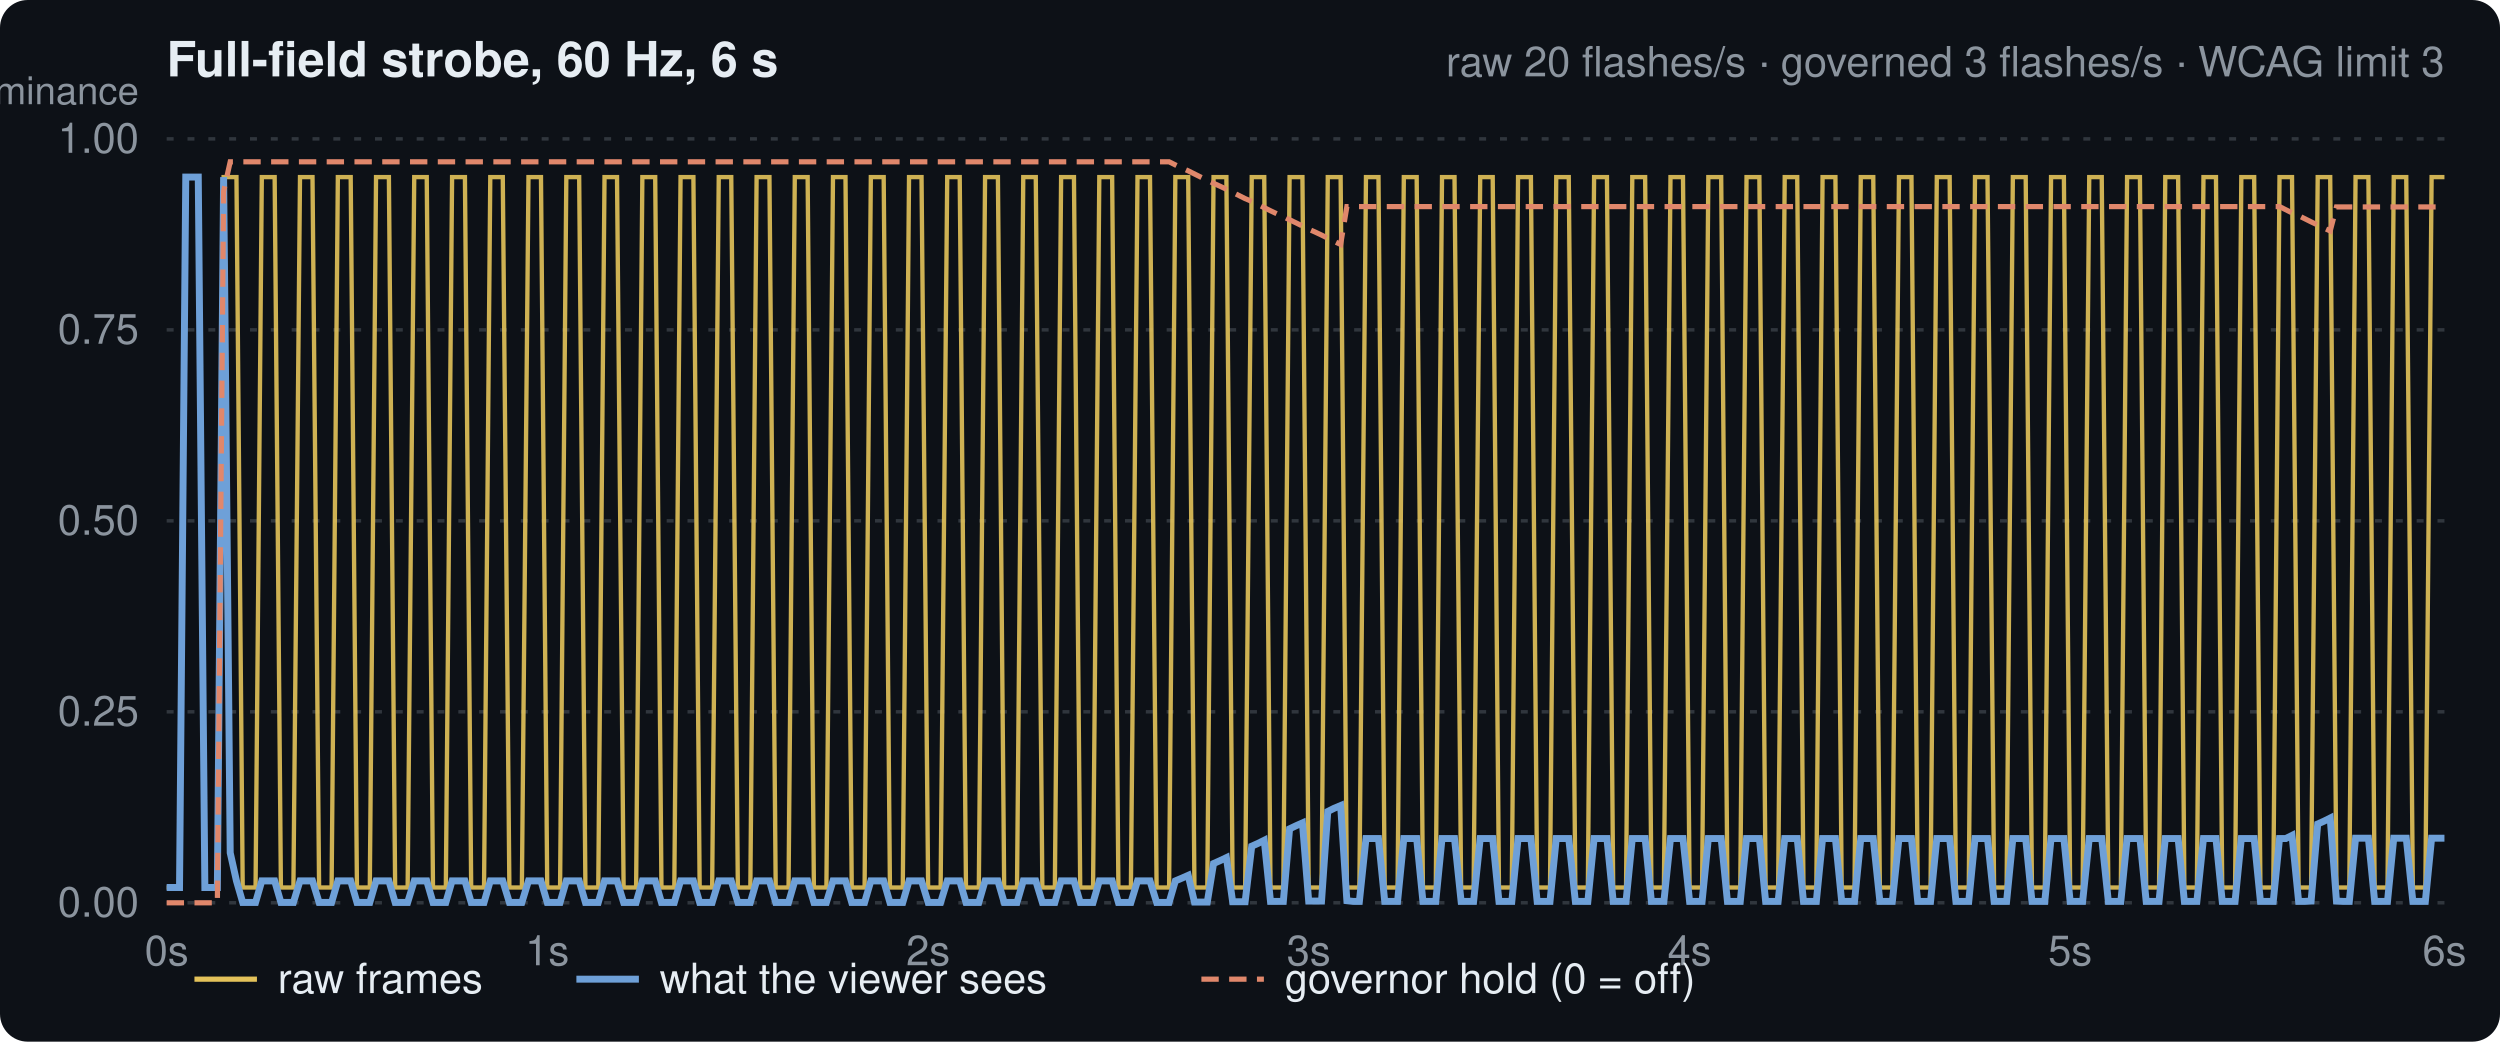
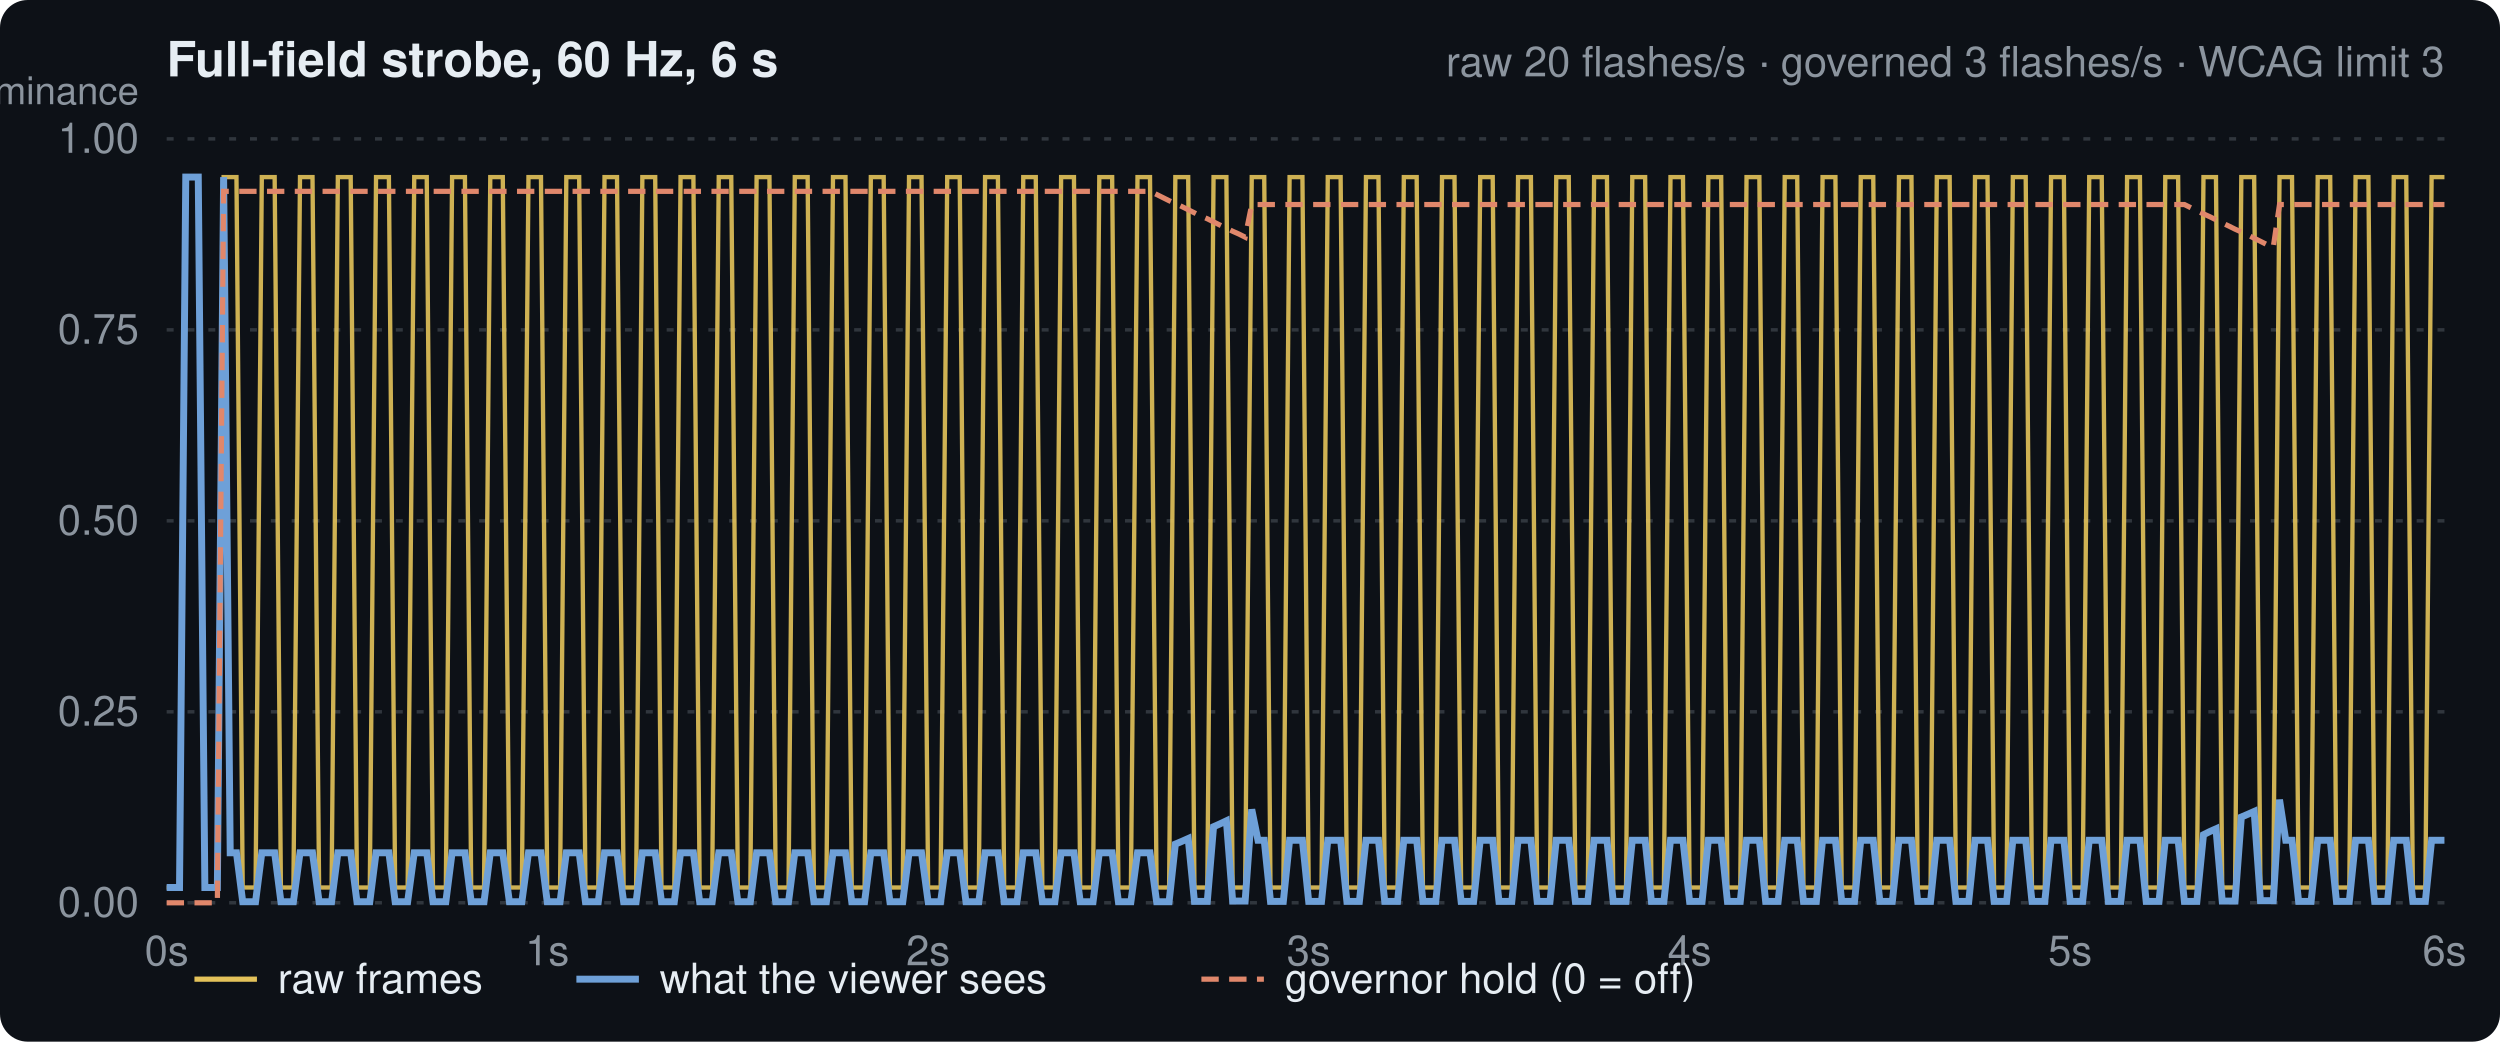
<svg xmlns="http://www.w3.org/2000/svg" width="720" height="300" viewBox="0 0 720 300" font-family="ui-sans-serif, system-ui, -apple-system, Segoe UI, Helvetica, Arial, sans-serif" font-size="12" role="img" aria-label="A full-field strobe at 20 flashes per second, and the same strobe as seen through the governor at 3 flashes per second">
  <rect width="720" height="300" fill="#0d1117" rx="8" />
  <text x="48" y="22" fill="#e6edf3" font-weight="600" font-size="14">Full-field strobe, 60 Hz, 6 s</text>
  <text x="704" y="22" text-anchor="end" fill="#8b949e">raw 20 flashes/s · governed 3 flashes/s · WCAG limit 3</text>
  <line x1="48" y1="260.0" x2="704" y2="260.0" stroke="#30363d" stroke-dasharray="2 4" />
  <text x="40" y="264.0" text-anchor="end" fill="#8b949e">0.00</text>
  <line x1="48" y1="205.0" x2="704" y2="205.0" stroke="#30363d" stroke-dasharray="2 4" />
  <text x="40" y="209.0" text-anchor="end" fill="#8b949e">0.25</text>
  <line x1="48" y1="150.0" x2="704" y2="150.0" stroke="#30363d" stroke-dasharray="2 4" />
  <text x="40" y="154.0" text-anchor="end" fill="#8b949e">0.50</text>
  <line x1="48" y1="95.0" x2="704" y2="95.0" stroke="#30363d" stroke-dasharray="2 4" />
  <text x="40" y="99.0" text-anchor="end" fill="#8b949e">0.75</text>
  <line x1="48" y1="40.0" x2="704" y2="40.0" stroke="#30363d" stroke-dasharray="2 4" />
  <text x="40" y="44.0" text-anchor="end" fill="#8b949e">1.00</text>
  <text x="48.0" y="278" text-anchor="middle" fill="#8b949e">0s</text>
  <text x="157.6" y="278" text-anchor="middle" fill="#8b949e">1s</text>
  <text x="267.3" y="278" text-anchor="middle" fill="#8b949e">2s</text>
  <text x="376.9" y="278" text-anchor="middle" fill="#8b949e">3s</text>
  <text x="486.6" y="278" text-anchor="middle" fill="#8b949e">4s</text>
  <text x="596.2" y="278" text-anchor="middle" fill="#8b949e">5s</text>
  <text x="704.0" y="278" text-anchor="middle" fill="#8b949e">6s</text>
  <text x="40" y="30" text-anchor="end" fill="#8b949e" font-size="11">luminance</text>
  <polyline fill="none" stroke="#e3c25a" stroke-width="1.25" opacity="0.9" points="48.0,255.6 49.8,255.6 51.7,255.6 53.5,51.0 55.3,51.0 57.1,51.0 59.0,255.6 60.8,255.6 62.6,255.6 64.4,51.0 66.3,51.0 68.1,51.0 69.9,255.6 71.8,255.6 73.6,255.6 75.4,51.0 77.2,51.0 79.1,51.0 80.9,255.6 82.7,255.6 84.5,255.6 86.4,51.0 88.2,51.0 90.0,51.0 91.9,255.6 93.7,255.6 95.5,255.6 97.3,51.0 99.2,51.0 101.0,51.0 102.8,255.6 104.6,255.6 106.5,255.6 108.3,51.0 110.1,51.0 112.0,51.0 113.8,255.6 115.6,255.6 117.4,255.6 119.3,51.0 121.1,51.0 122.9,51.0 124.7,255.6 126.6,255.6 128.4,255.6 130.2,51.0 132.1,51.0 133.9,51.0 135.7,255.6 137.5,255.6 139.4,255.6 141.2,51.0 143.0,51.0 144.8,51.0 146.7,255.6 148.5,255.6 150.3,255.6 152.2,51.0 154.0,51.0 155.8,51.0 157.6,255.6 159.5,255.6 161.3,255.6 163.1,51.0 164.9,51.0 166.8,51.0 168.6,255.6 170.4,255.6 172.3,255.6 174.1,51.0 175.9,51.0 177.7,51.0 179.6,255.6 181.4,255.6 183.2,255.6 185.0,51.0 186.9,51.0 188.7,51.0 190.5,255.6 192.4,255.6 194.2,255.6 196.0,51.0 197.8,51.0 199.7,51.0 201.5,255.6 203.3,255.6 205.1,255.6 207.0,51.0 208.8,51.0 210.6,51.0 212.5,255.6 214.3,255.6 216.1,255.6 217.9,51.0 219.8,51.0 221.6,51.0 223.4,255.6 225.2,255.6 227.1,255.6 228.9,51.0 230.7,51.0 232.6,51.0 234.4,255.6 236.2,255.6 238.0,255.6 239.9,51.0 241.7,51.0 243.5,51.0 245.3,255.6 247.2,255.6 249.0,255.6 250.8,51.0 252.7,51.0 254.5,51.0 256.3,255.6 258.1,255.6 260.0,255.6 261.8,51.0 263.6,51.0 265.4,51.0 267.3,255.6 269.1,255.6 270.9,255.6 272.8,51.0 274.6,51.0 276.4,51.0 278.2,255.6 280.1,255.6 281.9,255.6 283.7,51.0 285.5,51.0 287.4,51.0 289.2,255.6 291.0,255.6 292.9,255.6 294.7,51.0 296.5,51.0 298.3,51.0 300.2,255.6 302.0,255.6 303.8,255.6 305.6,51.0 307.5,51.0 309.3,51.0 311.1,255.6 313.0,255.6 314.8,255.6 316.6,51.0 318.4,51.0 320.3,51.0 322.1,255.6 323.9,255.6 325.7,255.6 327.6,51.0 329.4,51.0 331.2,51.0 333.1,255.6 334.9,255.6 336.7,255.6 338.5,51.0 340.4,51.0 342.2,51.0 344.0,255.6 345.8,255.6 347.7,255.6 349.5,51.0 351.3,51.0 353.2,51.0 355.0,255.6 356.8,255.6 358.6,255.6 360.5,51.0 362.3,51.0 364.1,51.0 365.9,255.6 367.8,255.6 369.6,255.6 371.4,51.0 373.3,51.0 375.1,51.0 376.9,255.6 378.7,255.6 380.6,255.6 382.4,51.0 384.2,51.0 386.1,51.0 387.9,255.6 389.7,255.6 391.5,255.6 393.4,51.0 395.2,51.0 397.0,51.0 398.8,255.6 400.7,255.6 402.5,255.6 404.3,51.0 406.2,51.0 408.0,51.0 409.8,255.6 411.6,255.6 413.5,255.6 415.3,51.0 417.1,51.0 418.9,51.0 420.8,255.6 422.6,255.6 424.4,255.6 426.3,51.0 428.1,51.0 429.9,51.0 431.7,255.6 433.6,255.6 435.4,255.6 437.2,51.0 439.0,51.0 440.9,51.0 442.7,255.6 444.5,255.6 446.4,255.6 448.2,51.0 450.0,51.0 451.8,51.0 453.7,255.6 455.5,255.6 457.3,255.6 459.1,51.0 461.0,51.0 462.8,51.0 464.6,255.6 466.5,255.6 468.3,255.6 470.1,51.0 471.9,51.0 473.8,51.0 475.6,255.6 477.4,255.6 479.2,255.6 481.1,51.0 482.9,51.0 484.7,51.0 486.6,255.6 488.4,255.6 490.2,255.6 492.0,51.0 493.9,51.0 495.7,51.0 497.5,255.6 499.3,255.6 501.2,255.6 503.0,51.0 504.8,51.0 506.7,51.0 508.5,255.6 510.3,255.6 512.1,255.6 514.0,51.0 515.8,51.0 517.6,51.0 519.4,255.6 521.3,255.6 523.1,255.6 524.9,51.0 526.8,51.0 528.6,51.0 530.4,255.6 532.2,255.6 534.1,255.6 535.9,51.0 537.7,51.0 539.5,51.0 541.4,255.6 543.2,255.6 545.0,255.6 546.9,51.0 548.7,51.0 550.5,51.0 552.3,255.6 554.2,255.6 556.0,255.6 557.8,51.0 559.6,51.0 561.5,51.0 563.3,255.6 565.1,255.6 567.0,255.6 568.8,51.0 570.6,51.0 572.4,51.0 574.3,255.6 576.1,255.6 577.9,255.6 579.7,51.0 581.6,51.0 583.4,51.0 585.2,255.6 587.1,255.6 588.9,255.6 590.7,51.0 592.5,51.0 594.4,51.0 596.2,255.6 598.0,255.6 599.8,255.6 601.7,51.0 603.5,51.0 605.3,51.0 607.2,255.6 609.0,255.6 610.8,255.6 612.6,51.0 614.5,51.0 616.3,51.0 618.1,255.6 619.9,255.6 621.8,255.6 623.6,51.0 625.4,51.0 627.3,51.0 629.1,255.6 630.9,255.6 632.7,255.6 634.6,51.0 636.4,51.0 638.2,51.0 640.0,255.6 641.9,255.6 643.7,255.6 645.5,51.0 647.4,51.0 649.2,51.0 651.0,255.6 652.8,255.6 654.7,255.6 656.5,51.0 658.3,51.0 660.1,51.0 662.0,255.6 663.8,255.6 665.6,255.6 667.5,51.0 669.3,51.0 671.1,51.0 672.9,255.6 674.8,255.6 676.6,255.6 678.4,51.0 680.2,51.0 682.1,51.0 683.9,255.6 685.7,255.6 687.6,255.6 689.4,51.0 691.2,51.0 693.0,51.0 694.9,255.6 696.7,255.6 698.5,255.6 700.3,51.0 702.2,51.0 704.0,51.0" />
-   <polyline fill="none" stroke="#6ea0d8" stroke-width="2" points="48.0,255.6 49.8,255.6 51.7,255.6 53.5,51.0 55.3,51.0 57.1,51.0 59.0,255.6 60.8,255.6 62.6,255.6 64.4,51.0 66.3,245.6 68.1,253.7 69.9,259.9 71.8,259.9 73.6,259.9 75.4,253.7 77.2,253.7 79.1,253.7 80.9,259.9 82.7,259.9 84.5,259.9 86.4,253.7 88.2,253.7 90.0,253.7 91.9,259.9 93.7,259.9 95.5,259.9 97.3,253.7 99.2,253.7 101.0,253.7 102.8,259.9 104.6,259.9 106.5,259.9 108.3,253.7 110.1,253.7 112.0,253.7 113.8,259.9 115.6,259.9 117.4,259.9 119.3,253.7 121.1,253.7 122.9,253.7 124.7,259.9 126.6,259.9 128.4,259.9 130.2,253.7 132.1,253.7 133.9,253.7 135.7,259.9 137.5,259.9 139.4,259.9 141.2,253.7 143.0,253.7 144.8,253.7 146.7,259.9 148.5,259.9 150.3,259.9 152.2,253.7 154.0,253.7 155.8,253.7 157.6,259.9 159.5,259.9 161.3,259.9 163.1,253.7 164.9,253.7 166.8,253.7 168.6,259.9 170.4,259.9 172.3,259.9 174.1,253.7 175.9,253.7 177.7,253.7 179.6,259.9 181.4,259.9 183.2,259.9 185.0,253.7 186.9,253.7 188.7,253.7 190.5,259.9 192.4,259.9 194.2,259.9 196.0,253.7 197.8,253.7 199.7,253.7 201.5,259.9 203.3,259.9 205.1,259.9 207.0,253.7 208.8,253.7 210.6,253.7 212.5,259.9 214.3,259.9 216.1,259.9 217.9,253.7 219.8,253.7 221.6,253.7 223.4,259.9 225.2,259.9 227.1,259.9 228.9,253.7 230.7,253.7 232.6,253.7 234.4,259.9 236.2,259.9 238.0,259.9 239.9,253.7 241.7,253.7 243.5,253.7 245.3,259.9 247.2,259.9 249.0,259.9 250.8,253.7 252.7,253.7 254.5,253.7 256.3,259.9 258.1,259.9 260.0,259.9 261.8,253.7 263.6,253.7 265.4,253.7 267.3,259.9 269.1,259.9 270.9,259.9 272.8,253.7 274.6,253.7 276.4,253.7 278.2,259.9 280.1,259.9 281.9,259.9 283.7,253.7 285.5,253.7 287.4,253.7 289.2,259.9 291.0,259.9 292.9,259.9 294.7,253.7 296.5,253.7 298.3,253.7 300.2,259.9 302.0,259.9 303.8,259.9 305.6,253.7 307.5,253.7 309.3,253.7 311.1,259.9 313.0,259.9 314.8,259.9 316.6,253.7 318.4,253.7 320.3,253.7 322.1,259.9 323.9,259.9 325.7,259.9 327.6,253.7 329.4,253.7 331.2,253.7 333.1,259.9 334.9,259.9 336.7,259.9 338.5,253.7 340.4,252.9 342.2,252.1 344.0,259.8 345.8,259.8 347.7,259.8 349.5,248.7 351.3,247.9 353.2,247.0 355.0,259.7 356.8,259.7 358.6,259.7 360.5,243.7 362.3,242.9 364.1,242.0 365.9,259.6 367.8,259.6 369.6,259.6 371.4,238.7 373.3,237.8 375.1,237.0 376.9,259.5 378.7,259.5 380.6,259.5 382.4,233.7 384.2,232.8 386.1,232.0 387.9,259.4 389.7,259.6 391.5,259.6 393.4,241.5 395.2,241.5 397.0,241.5 398.8,259.6 400.7,259.6 402.5,259.6 404.3,241.5 406.2,241.5 408.0,241.5 409.8,259.6 411.6,259.6 413.5,259.6 415.3,241.5 417.1,241.5 418.9,241.5 420.8,259.6 422.6,259.6 424.4,259.6 426.3,241.5 428.1,241.5 429.9,241.5 431.7,259.6 433.6,259.6 435.4,259.6 437.2,241.5 439.0,241.5 440.9,241.5 442.7,259.6 444.5,259.6 446.4,259.6 448.2,241.5 450.0,241.5 451.8,241.5 453.7,259.6 455.5,259.6 457.3,259.6 459.1,241.5 461.0,241.5 462.8,241.5 464.6,259.6 466.5,259.6 468.3,259.6 470.1,241.5 471.9,241.5 473.8,241.5 475.6,259.6 477.4,259.6 479.2,259.6 481.1,241.5 482.9,241.5 484.7,241.5 486.6,259.6 488.4,259.6 490.2,259.6 492.0,241.5 493.9,241.5 495.7,241.5 497.5,259.6 499.3,259.6 501.2,259.6 503.0,241.5 504.8,241.5 506.7,241.5 508.5,259.6 510.3,259.6 512.1,259.6 514.0,241.5 515.8,241.5 517.6,241.5 519.4,259.6 521.3,259.6 523.1,259.6 524.9,241.5 526.8,241.5 528.6,241.5 530.4,259.6 532.2,259.6 534.1,259.6 535.9,241.5 537.7,241.5 539.5,241.5 541.4,259.6 543.2,259.6 545.0,259.6 546.9,241.5 548.7,241.5 550.5,241.5 552.3,259.6 554.2,259.6 556.0,259.6 557.8,241.5 559.6,241.5 561.5,241.5 563.3,259.6 565.1,259.6 567.0,259.6 568.8,241.5 570.6,241.5 572.4,241.5 574.3,259.6 576.1,259.6 577.9,259.6 579.7,241.5 581.6,241.5 583.4,241.5 585.2,259.6 587.1,259.6 588.9,259.6 590.7,241.5 592.5,241.5 594.4,241.5 596.2,259.6 598.0,259.6 599.8,259.6 601.7,241.5 603.5,241.5 605.3,241.5 607.2,259.6 609.0,259.6 610.8,259.6 612.6,241.5 614.5,241.5 616.3,241.5 618.1,259.6 619.9,259.6 621.8,259.6 623.6,241.5 625.4,241.5 627.3,241.5 629.1,259.6 630.9,259.6 632.7,259.6 634.6,241.5 636.4,241.5 638.2,241.5 640.0,259.6 641.9,259.6 643.7,259.6 645.5,241.5 647.4,241.5 649.2,241.5 651.0,259.6 652.8,259.6 654.7,259.6 656.5,241.5 658.3,241.5 660.1,240.6 662.0,259.6 663.8,259.6 665.6,259.5 667.5,237.3 669.3,236.5 671.1,235.6 672.9,259.5 674.8,259.6 676.6,259.6 678.4,241.4 680.2,241.4 682.1,241.4 683.9,259.6 685.7,259.6 687.6,259.6 689.4,241.4 691.2,241.4 693.0,241.4 694.9,259.6 696.7,259.6 698.5,259.6 700.3,241.4 702.2,241.4 704.0,241.4" />
-   <polyline fill="none" stroke="#e0876b" stroke-width="1.5" stroke-dasharray="5 3" points="48.0,260.0 49.8,260.0 51.7,260.0 53.5,260.0 55.3,260.0 57.1,260.0 59.0,260.0 60.8,260.0 62.6,260.0 64.4,55.1 66.3,46.6 68.1,46.6 69.9,46.6 71.8,46.6 73.6,46.6 75.4,46.6 77.2,46.6 79.1,46.6 80.9,46.6 82.7,46.6 84.5,46.6 86.4,46.6 88.2,46.6 90.0,46.6 91.9,46.6 93.7,46.6 95.5,46.6 97.3,46.6 99.2,46.6 101.0,46.6 102.8,46.6 104.6,46.6 106.5,46.6 108.3,46.6 110.1,46.6 112.0,46.6 113.8,46.6 115.6,46.6 117.4,46.6 119.3,46.6 121.1,46.6 122.9,46.6 124.7,46.6 126.6,46.6 128.4,46.6 130.2,46.6 132.1,46.6 133.9,46.6 135.7,46.6 137.5,46.6 139.4,46.6 141.2,46.6 143.0,46.6 144.8,46.6 146.7,46.6 148.5,46.6 150.3,46.6 152.2,46.6 154.0,46.6 155.8,46.6 157.6,46.6 159.5,46.6 161.3,46.6 163.1,46.6 164.9,46.6 166.8,46.6 168.6,46.6 170.4,46.6 172.3,46.6 174.1,46.6 175.9,46.6 177.7,46.6 179.6,46.6 181.4,46.6 183.2,46.6 185.0,46.6 186.9,46.6 188.7,46.6 190.5,46.6 192.4,46.6 194.2,46.6 196.0,46.6 197.8,46.6 199.7,46.6 201.5,46.6 203.3,46.6 205.1,46.6 207.0,46.6 208.8,46.6 210.6,46.6 212.5,46.6 214.3,46.6 216.1,46.6 217.9,46.6 219.8,46.6 221.6,46.6 223.4,46.6 225.2,46.6 227.1,46.6 228.9,46.6 230.7,46.6 232.6,46.6 234.4,46.6 236.2,46.6 238.0,46.6 239.9,46.6 241.7,46.6 243.5,46.6 245.3,46.6 247.2,46.6 249.0,46.6 250.8,46.6 252.7,46.6 254.5,46.6 256.3,46.6 258.1,46.6 260.0,46.6 261.8,46.6 263.6,46.6 265.4,46.6 267.3,46.6 269.1,46.6 270.9,46.6 272.8,46.6 274.6,46.6 276.4,46.6 278.2,46.6 280.1,46.6 281.9,46.6 283.7,46.6 285.5,46.6 287.4,46.6 289.2,46.6 291.0,46.6 292.9,46.6 294.7,46.6 296.5,46.6 298.3,46.6 300.2,46.6 302.0,46.6 303.8,46.6 305.6,46.6 307.5,46.6 309.3,46.6 311.1,46.6 313.0,46.6 314.8,46.6 316.6,46.6 318.4,46.6 320.3,46.6 322.1,46.6 323.9,46.6 325.7,46.6 327.6,46.6 329.4,46.6 331.2,46.6 333.1,46.6 334.9,46.6 336.7,46.6 338.5,47.5 340.4,48.4 342.2,49.2 344.0,50.1 345.8,51.0 347.7,51.9 349.5,52.8 351.3,53.6 353.2,54.5 355.0,55.4 356.8,56.3 358.6,57.2 360.5,58.0 362.3,58.9 364.1,59.8 365.9,60.7 367.8,61.6 369.6,62.4 371.4,63.3 373.3,64.2 375.1,65.1 376.9,66.0 378.7,66.8 380.6,67.7 382.4,68.6 384.2,69.5 386.1,70.4 387.9,59.5 389.7,59.5 391.5,59.5 393.4,59.5 395.2,59.5 397.0,59.5 398.8,59.5 400.7,59.5 402.5,59.5 404.3,59.5 406.2,59.5 408.0,59.5 409.8,59.5 411.6,59.5 413.5,59.5 415.3,59.5 417.1,59.5 418.9,59.5 420.8,59.5 422.6,59.5 424.4,59.5 426.3,59.5 428.1,59.5 429.9,59.5 431.7,59.5 433.6,59.5 435.4,59.5 437.2,59.5 439.0,59.5 440.9,59.5 442.7,59.5 444.5,59.5 446.4,59.5 448.2,59.5 450.0,59.5 451.8,59.5 453.7,59.5 455.5,59.5 457.3,59.5 459.1,59.5 461.0,59.5 462.8,59.5 464.6,59.5 466.5,59.5 468.3,59.5 470.1,59.5 471.9,59.5 473.8,59.5 475.6,59.5 477.4,59.5 479.2,59.5 481.1,59.5 482.9,59.5 484.7,59.5 486.6,59.5 488.4,59.5 490.2,59.5 492.0,59.5 493.9,59.5 495.7,59.5 497.5,59.5 499.3,59.5 501.2,59.5 503.0,59.5 504.8,59.5 506.7,59.5 508.5,59.5 510.3,59.5 512.1,59.5 514.0,59.5 515.8,59.5 517.6,59.5 519.4,59.5 521.3,59.5 523.1,59.5 524.9,59.5 526.8,59.5 528.6,59.5 530.4,59.5 532.2,59.5 534.1,59.5 535.9,59.5 537.7,59.5 539.5,59.5 541.4,59.5 543.2,59.5 545.0,59.5 546.9,59.5 548.7,59.5 550.5,59.5 552.3,59.5 554.2,59.5 556.0,59.5 557.8,59.5 559.6,59.5 561.5,59.5 563.3,59.5 565.1,59.5 567.0,59.5 568.8,59.5 570.6,59.5 572.4,59.5 574.3,59.5 576.1,59.5 577.9,59.5 579.7,59.5 581.6,59.5 583.4,59.5 585.2,59.5 587.1,59.5 588.9,59.5 590.7,59.5 592.5,59.5 594.4,59.5 596.2,59.5 598.0,59.5 599.8,59.5 601.7,59.5 603.5,59.5 605.3,59.5 607.2,59.5 609.0,59.5 610.8,59.5 612.6,59.5 614.5,59.5 616.3,59.5 618.1,59.5 619.9,59.5 621.8,59.5 623.6,59.5 625.4,59.5 627.3,59.5 629.1,59.5 630.9,59.5 632.7,59.5 634.6,59.5 636.4,59.5 638.2,59.5 640.0,59.5 641.9,59.5 643.7,59.5 645.5,59.5 647.4,59.5 649.2,59.5 651.0,59.5 652.8,59.5 654.7,59.5 656.5,59.5 658.3,60.4 660.1,61.3 662.0,62.1 663.8,63.0 665.6,63.9 667.5,64.8 669.3,65.7 671.1,66.5 672.9,59.6 674.8,59.6 676.6,59.6 678.4,59.6 680.2,59.6 682.1,59.6 683.9,59.6 685.7,59.6 687.6,59.6 689.4,59.6 691.2,59.6 693.0,59.6 694.9,59.6 696.7,59.6 698.5,59.6 700.3,59.6 702.2,59.6 704.0,59.6" />
+   <polyline fill="none" stroke="#6ea0d8" stroke-width="2" points="48.0,255.6 49.8,255.6 51.7,255.6 53.5,51.0 55.3,51.0 57.1,51.0 59.0,255.6 60.8,255.6 62.6,255.6 64.4,51.0 66.3,245.6 68.1,245.6 69.9,259.7 71.8,259.7 73.6,259.7 75.4,245.6 77.2,245.6 79.1,245.6 80.9,259.7 82.7,259.7 84.5,259.7 86.4,245.6 88.2,245.6 90.0,245.6 91.9,259.7 93.7,259.7 95.5,259.7 97.3,245.6 99.2,245.6 101.0,245.6 102.8,259.7 104.6,259.7 106.5,259.7 108.3,245.6 110.1,245.6 112.0,245.6 113.8,259.7 115.6,259.7 117.4,259.7 119.3,245.6 121.1,245.6 122.9,245.6 124.7,259.7 126.6,259.7 128.4,259.7 130.2,245.6 132.1,245.6 133.9,245.6 135.7,259.7 137.5,259.7 139.4,259.7 141.2,245.6 143.0,245.6 144.8,245.6 146.7,259.7 148.5,259.7 150.3,259.7 152.2,245.6 154.0,245.6 155.8,245.6 157.6,259.7 159.5,259.7 161.3,259.7 163.1,245.6 164.9,245.6 166.8,245.6 168.6,259.7 170.4,259.7 172.3,259.7 174.1,245.6 175.9,245.6 177.7,245.6 179.6,259.7 181.4,259.7 183.2,259.7 185.0,245.6 186.9,245.6 188.7,245.6 190.5,259.7 192.4,259.7 194.2,259.7 196.0,245.6 197.8,245.6 199.7,245.6 201.5,259.7 203.3,259.7 205.1,259.7 207.0,245.6 208.8,245.6 210.6,245.6 212.5,259.7 214.3,259.7 216.1,259.7 217.9,245.6 219.8,245.6 221.6,245.6 223.4,259.7 225.2,259.7 227.1,259.7 228.9,245.6 230.7,245.6 232.6,245.6 234.4,259.7 236.2,259.7 238.0,259.7 239.9,245.6 241.7,245.6 243.5,245.6 245.3,259.7 247.2,259.7 249.0,259.7 250.8,245.6 252.7,245.6 254.5,245.6 256.3,259.7 258.1,259.7 260.0,259.7 261.8,245.6 263.6,245.6 265.4,245.6 267.3,259.7 269.1,259.7 270.9,259.7 272.8,245.6 274.6,245.6 276.4,245.6 278.2,259.7 280.1,259.7 281.9,259.7 283.7,245.6 285.5,245.6 287.4,245.6 289.2,259.7 291.0,259.7 292.9,259.7 294.7,245.6 296.5,245.6 298.3,245.6 300.2,259.7 302.0,259.7 303.8,259.7 305.6,245.6 307.5,245.6 309.3,245.6 311.1,259.7 313.0,259.7 314.8,259.7 316.6,245.6 318.4,245.6 320.3,245.6 322.1,259.7 323.9,259.7 325.7,259.7 327.6,245.6 329.4,245.6 331.2,245.6 333.1,259.7 334.9,259.7 336.7,259.7 338.5,243.1 340.4,242.3 342.2,241.5 344.0,259.6 345.8,259.6 347.7,259.6 349.5,238.1 351.3,237.3 353.2,236.4 355.0,259.5 356.8,259.5 358.6,259.5 360.5,233.1 362.3,242.0 364.1,242.0 365.9,259.6 367.8,259.6 369.6,259.6 371.4,242.0 373.3,242.0 375.1,242.0 376.9,259.6 378.7,259.6 380.6,259.6 382.4,242.0 384.2,242.0 386.1,242.0 387.9,259.6 389.7,259.6 391.5,259.6 393.4,242.0 395.2,242.0 397.0,242.0 398.8,259.6 400.7,259.6 402.5,259.6 404.3,242.0 406.2,242.0 408.0,242.0 409.8,259.6 411.6,259.6 413.5,259.6 415.3,242.0 417.1,242.0 418.9,242.0 420.8,259.6 422.6,259.6 424.4,259.6 426.3,242.0 428.1,242.0 429.9,242.0 431.7,259.6 433.6,259.6 435.4,259.6 437.2,242.0 439.0,242.0 440.9,242.0 442.7,259.6 444.5,259.6 446.4,259.6 448.2,242.0 450.0,242.0 451.8,242.0 453.7,259.6 455.5,259.6 457.3,259.6 459.1,242.0 461.0,242.0 462.8,242.0 464.6,259.6 466.5,259.6 468.3,259.6 470.1,242.0 471.9,242.0 473.8,242.0 475.6,259.6 477.4,259.6 479.2,259.6 481.1,242.0 482.9,242.0 484.7,242.0 486.6,259.6 488.4,259.6 490.2,259.6 492.0,242.0 493.9,242.0 495.7,242.0 497.5,259.6 499.3,259.6 501.2,259.6 503.0,242.0 504.8,242.0 506.7,242.0 508.5,259.6 510.3,259.6 512.1,259.6 514.0,242.0 515.8,242.0 517.6,242.0 519.4,259.6 521.3,259.6 523.1,259.6 524.9,242.0 526.8,242.0 528.6,242.0 530.4,259.6 532.2,259.6 534.1,259.6 535.9,242.0 537.7,242.0 539.5,242.0 541.4,259.6 543.2,259.6 545.0,259.6 546.9,242.0 548.7,242.0 550.5,242.0 552.3,259.6 554.2,259.6 556.0,259.6 557.8,242.0 559.6,242.0 561.5,242.0 563.3,259.6 565.1,259.6 567.0,259.6 568.8,242.0 570.6,242.0 572.4,242.0 574.3,259.6 576.1,259.6 577.9,259.6 579.7,242.0 581.6,242.0 583.4,242.0 585.2,259.6 587.1,259.6 588.9,259.6 590.7,242.0 592.5,242.0 594.4,242.0 596.2,259.6 598.0,259.6 599.8,259.6 601.7,242.0 603.5,242.0 605.3,242.0 607.2,259.6 609.0,259.6 610.8,259.6 612.6,242.0 614.5,242.0 616.3,242.0 618.1,259.6 619.9,259.6 621.8,259.6 623.6,242.0 625.4,242.0 627.3,242.0 629.1,259.6 630.9,259.6 632.7,259.6 634.6,240.4 636.4,239.5 638.2,238.7 640.0,259.5 641.9,259.5 643.7,259.5 645.5,235.3 647.4,234.5 649.2,233.7 651.0,259.4 652.8,259.4 654.7,259.4 656.5,230.3 658.3,242.0 660.1,242.0 662.0,259.6 663.8,259.6 665.6,259.6 667.5,242.0 669.3,242.0 671.1,242.0 672.9,259.6 674.8,259.6 676.6,259.6 678.4,242.0 680.2,242.0 682.1,242.0 683.9,259.6 685.7,259.6 687.6,259.6 689.4,242.0 691.2,242.0 693.0,242.0 694.9,259.6 696.7,259.6 698.5,259.6 700.3,242.0 702.2,242.0 704.0,242.0" />
+   <polyline fill="none" stroke="#e0876b" stroke-width="1.5" stroke-dasharray="5 3" points="48.0,260.0 49.8,260.0 51.7,260.0 53.5,260.0 55.3,260.0 57.1,260.0 59.0,260.0 60.8,260.0 62.6,260.0 64.4,55.1 66.3,55.1 68.1,55.1 69.9,55.1 71.8,55.1 73.6,55.1 75.4,55.1 77.2,55.1 79.1,55.1 80.9,55.1 82.7,55.1 84.5,55.1 86.4,55.1 88.2,55.1 90.0,55.1 91.9,55.1 93.7,55.1 95.5,55.1 97.3,55.1 99.2,55.1 101.0,55.1 102.8,55.1 104.6,55.1 106.5,55.1 108.3,55.1 110.1,55.1 112.0,55.1 113.8,55.1 115.6,55.1 117.4,55.1 119.3,55.1 121.1,55.1 122.9,55.1 124.7,55.1 126.6,55.1 128.4,55.1 130.2,55.1 132.1,55.1 133.9,55.1 135.7,55.1 137.5,55.1 139.4,55.1 141.2,55.1 143.0,55.1 144.8,55.1 146.7,55.1 148.5,55.1 150.3,55.1 152.2,55.1 154.0,55.1 155.8,55.1 157.6,55.1 159.5,55.1 161.3,55.1 163.1,55.1 164.9,55.1 166.8,55.1 168.6,55.1 170.4,55.1 172.3,55.1 174.1,55.1 175.9,55.1 177.7,55.1 179.6,55.1 181.4,55.1 183.2,55.1 185.0,55.1 186.9,55.1 188.7,55.1 190.5,55.1 192.4,55.1 194.2,55.1 196.0,55.1 197.8,55.1 199.7,55.1 201.5,55.1 203.3,55.1 205.1,55.1 207.0,55.1 208.8,55.1 210.6,55.1 212.5,55.1 214.3,55.1 216.1,55.1 217.9,55.1 219.8,55.1 221.6,55.1 223.4,55.1 225.2,55.1 227.1,55.1 228.9,55.1 230.7,55.1 232.6,55.1 234.4,55.1 236.2,55.1 238.0,55.1 239.9,55.1 241.7,55.1 243.5,55.1 245.3,55.1 247.2,55.1 249.0,55.1 250.8,55.1 252.7,55.1 254.5,55.1 256.3,55.1 258.1,55.1 260.0,55.1 261.8,55.1 263.6,55.1 265.4,55.1 267.3,55.1 269.1,55.1 270.9,55.1 272.8,55.1 274.6,55.1 276.4,55.1 278.2,55.1 280.1,55.1 281.9,55.1 283.7,55.1 285.5,55.1 287.4,55.1 289.2,55.1 291.0,55.1 292.9,55.1 294.7,55.1 296.5,55.1 298.3,55.1 300.2,55.1 302.0,55.1 303.8,55.1 305.6,55.1 307.5,55.1 309.3,55.1 311.1,55.1 313.0,55.1 314.8,55.1 316.6,55.1 318.4,55.1 320.3,55.1 322.1,55.1 323.9,55.1 325.7,55.1 327.6,55.1 329.4,55.1 331.2,55.1 333.1,56.0 334.9,56.9 336.7,57.8 338.5,58.6 340.4,59.5 342.2,60.4 344.0,61.3 345.8,62.2 347.7,63.0 349.5,63.9 351.3,64.8 353.2,65.7 355.0,66.6 356.8,67.4 358.6,68.3 360.5,58.9 362.3,58.9 364.1,58.9 365.9,58.9 367.8,58.9 369.6,58.9 371.4,58.9 373.3,58.9 375.1,58.9 376.9,58.9 378.7,58.9 380.6,58.9 382.4,58.9 384.2,58.9 386.1,58.9 387.9,58.9 389.7,58.9 391.5,58.9 393.4,58.9 395.2,58.9 397.0,58.9 398.8,58.9 400.7,58.9 402.5,58.9 404.3,58.9 406.2,58.9 408.0,58.9 409.8,58.9 411.6,58.9 413.5,58.9 415.3,58.9 417.1,58.9 418.9,58.9 420.8,58.9 422.6,58.9 424.4,58.9 426.3,58.9 428.1,58.9 429.9,58.9 431.7,58.9 433.6,58.9 435.4,58.9 437.2,58.9 439.0,58.9 440.9,58.9 442.7,58.9 444.5,58.9 446.4,58.9 448.2,58.9 450.0,58.9 451.8,58.9 453.7,58.9 455.5,58.9 457.3,58.9 459.1,58.9 461.0,58.9 462.8,58.9 464.6,58.9 466.5,58.9 468.3,58.9 470.1,58.9 471.9,58.9 473.8,58.9 475.6,58.9 477.4,58.9 479.2,58.9 481.1,58.9 482.9,58.9 484.7,58.9 486.6,58.9 488.4,58.9 490.2,58.9 492.0,58.9 493.9,58.9 495.7,58.9 497.5,58.9 499.3,58.9 501.2,58.9 503.0,58.9 504.8,58.9 506.7,58.9 508.5,58.9 510.3,58.9 512.1,58.9 514.0,58.9 515.8,58.9 517.6,58.9 519.4,58.9 521.3,58.9 523.1,58.9 524.9,58.9 526.8,58.9 528.6,58.9 530.4,58.9 532.2,58.9 534.1,58.9 535.9,58.9 537.7,58.9 539.5,58.9 541.4,58.9 543.2,58.9 545.0,58.9 546.9,58.9 548.7,58.9 550.5,58.9 552.3,58.9 554.2,58.9 556.0,58.9 557.8,58.9 559.6,58.9 561.5,58.9 563.3,58.9 565.1,58.9 567.0,58.9 568.8,58.9 570.6,58.9 572.4,58.9 574.3,58.9 576.1,58.9 577.9,58.9 579.7,58.9 581.6,58.9 583.4,58.9 585.2,58.9 587.1,58.9 588.9,58.9 590.7,58.9 592.5,58.9 594.4,58.9 596.2,58.9 598.0,58.9 599.8,58.9 601.7,58.9 603.5,58.9 605.3,58.9 607.2,58.9 609.0,58.9 610.8,58.9 612.6,58.9 614.5,58.9 616.3,58.9 618.1,58.9 619.9,58.9 621.8,58.9 623.6,58.9 625.4,58.9 627.3,58.9 629.1,58.9 630.9,59.8 632.7,60.7 634.6,61.6 636.4,62.4 638.2,63.3 640.0,64.2 641.9,65.1 643.7,66.0 645.5,66.8 647.4,67.7 649.2,68.6 651.0,69.5 652.8,70.4 654.7,71.2 656.5,58.9 658.3,58.9 660.1,58.9 662.0,58.9 663.8,58.9 665.6,58.9 667.5,58.9 669.3,58.9 671.1,58.9 672.9,58.9 674.8,58.9 676.6,58.9 678.4,58.9 680.2,58.9 682.1,58.9 683.9,58.9 685.7,58.9 687.6,58.9 689.4,58.9 691.2,58.9 693.0,58.9 694.9,58.9 696.7,58.9 698.5,58.9 700.3,58.9 702.2,58.9 704.0,58.9" />
  <g transform="translate(56, 286)">
    <line x1="0" y1="-4" x2="18" y2="-4" stroke="#e3c25a" stroke-width="1.5" />
    <text x="24" y="0" fill="#e6edf3">raw frames</text>
    <line x1="110" y1="-4" x2="128" y2="-4" stroke="#6ea0d8" stroke-width="2" />
    <text x="134" y="0" fill="#e6edf3">what the viewer sees</text>
    <line x1="290" y1="-4" x2="308" y2="-4" stroke="#e0876b" stroke-width="1.5" stroke-dasharray="5 3" />
    <text x="314" y="0" fill="#e6edf3">governor hold (0 = off)</text>
  </g>
</svg>
